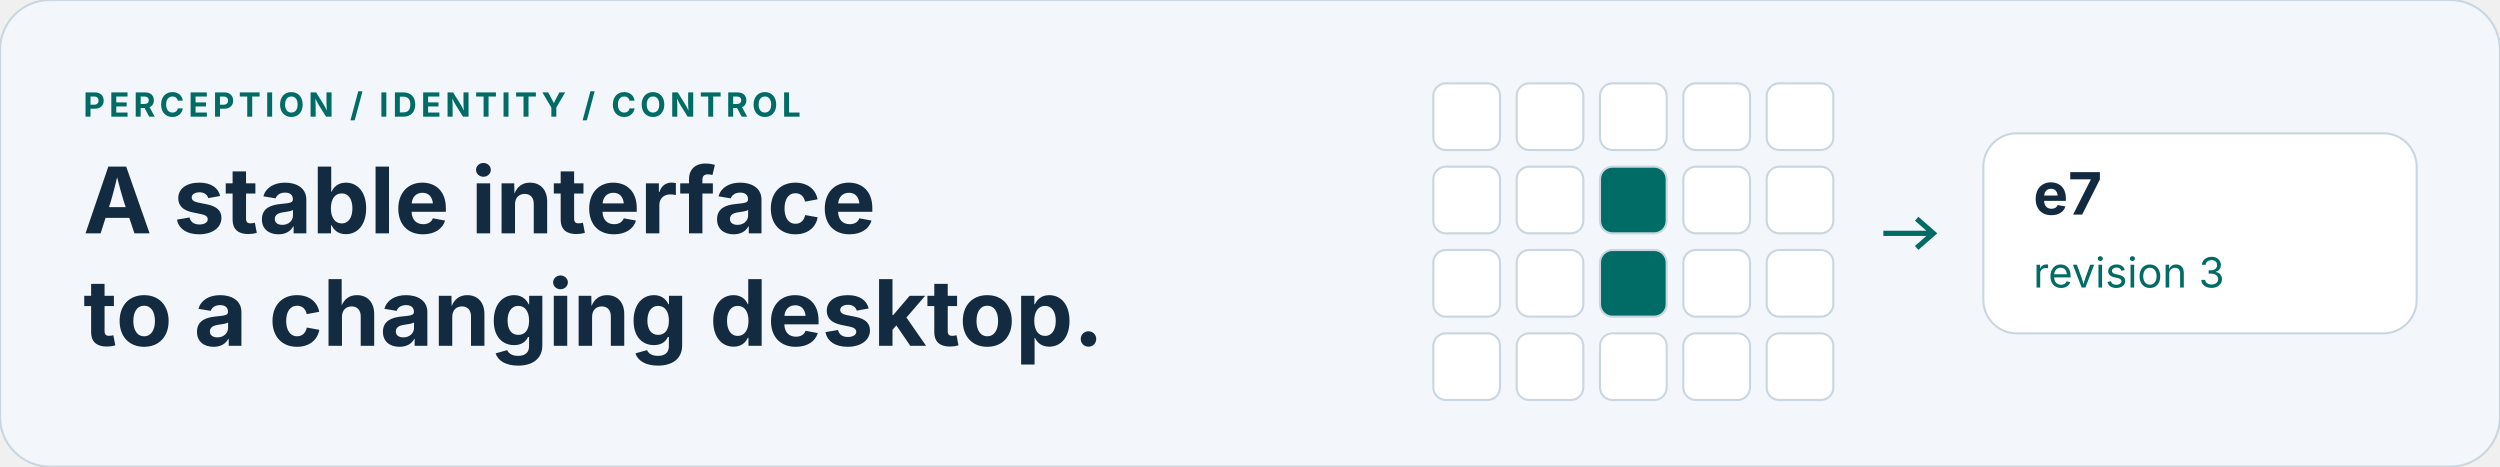
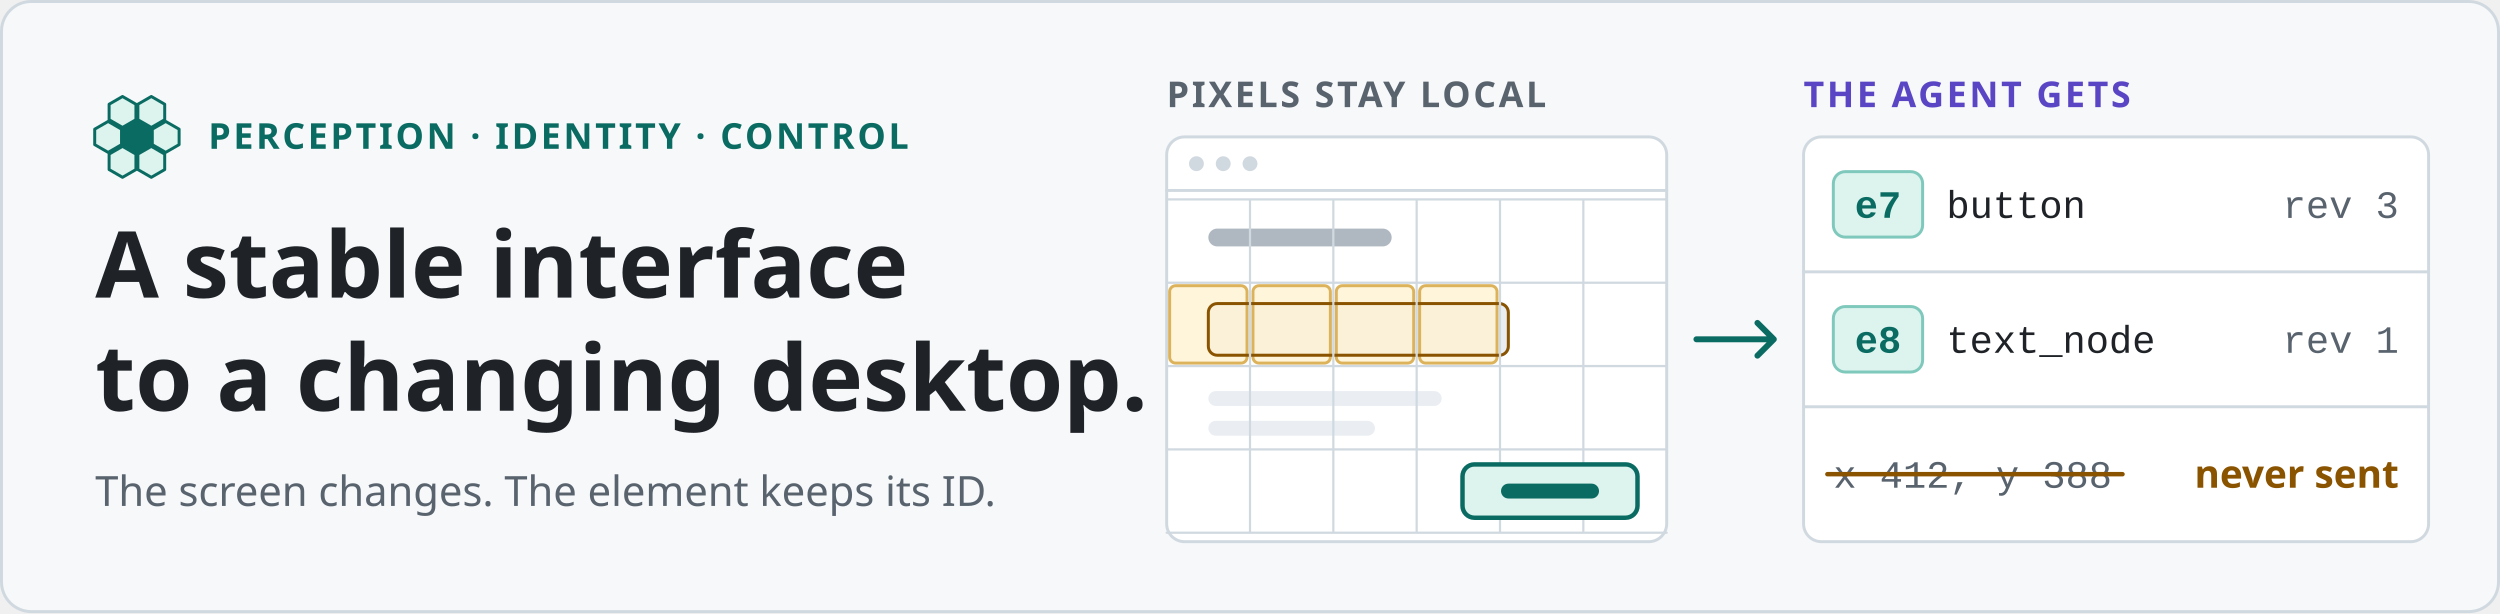
- <svg xmlns="http://www.w3.org/2000/svg" width="1200" height="224" aria-labelledby="title desc" role="img" viewBox="0 0 1200 224">
-   <style>text{font-family:system-ui,-apple-system,BlinkMacSystemFont,Segoe UI,sans-serif}</style>
-   <rect width="1200" height="224" fill="#f3f6fa" stroke="#cad6df" rx="24" />
-   <text x="40" y="56" fill="#006c65" font-size="16" font-weight="650" letter-spacing="2">PERCEPTION / IDENTITY / CONTROL</text>
-   <text x="40" y="112" fill="#132b40" font-size="44" font-weight="700">A stable interface</text>
-   <text x="40" y="166" fill="#132b40" font-size="44" font-weight="700">to a changing desktop.</text>
-   <rect width="32" height="32" x="688" y="40" fill="#fff" stroke="#cad6df" rx="6" />
-   <rect width="32" height="32" x="728" y="40" fill="#fff" stroke="#cad6df" rx="6" />
-   <rect width="32" height="32" x="768" y="40" fill="#fff" stroke="#cad6df" rx="6" />
-   <rect width="32" height="32" x="808" y="40" fill="#fff" stroke="#cad6df" rx="6" />
-   <rect width="32" height="32" x="848" y="40" fill="#fff" stroke="#cad6df" rx="6" />
-   <rect width="32" height="32" x="688" y="80" fill="#fff" stroke="#cad6df" rx="6" />
-   <rect width="32" height="32" x="728" y="80" fill="#fff" stroke="#cad6df" rx="6" />
-   <rect width="32" height="32" x="768" y="80" fill="#006c65" stroke="#cad6df" rx="6" />
-   <rect width="32" height="32" x="808" y="80" fill="#fff" stroke="#cad6df" rx="6" />
-   <rect width="32" height="32" x="848" y="80" fill="#fff" stroke="#cad6df" rx="6" />
-   <rect width="32" height="32" x="688" y="120" fill="#fff" stroke="#cad6df" rx="6" />
-   <rect width="32" height="32" x="728" y="120" fill="#fff" stroke="#cad6df" rx="6" />
-   <rect width="32" height="32" x="768" y="120" fill="#006c65" stroke="#cad6df" rx="6" />
-   <rect width="32" height="32" x="808" y="120" fill="#fff" stroke="#cad6df" rx="6" />
-   <rect width="32" height="32" x="848" y="120" fill="#fff" stroke="#cad6df" rx="6" />
-   <rect width="32" height="32" x="688" y="160" fill="#fff" stroke="#cad6df" rx="6" />
-   <rect width="32" height="32" x="728" y="160" fill="#fff" stroke="#cad6df" rx="6" />
-   <rect width="32" height="32" x="768" y="160" fill="#fff" stroke="#cad6df" rx="6" />
-   <rect width="32" height="32" x="808" y="160" fill="#fff" stroke="#cad6df" rx="6" />
-   <rect width="32" height="32" x="848" y="160" fill="#fff" stroke="#cad6df" rx="6" />
-   <path fill="none" stroke="#006c65" stroke-width="2.5" d="M904 112h24m-8-7 8 7-8 7" />
-   <rect width="208" height="96" x="952" y="64" fill="#fff" stroke="#cad6df" rx="16" />
-   <text x="976" y="103" fill="#132b40" font-size="28" font-weight="700">e7</text>
-   <text x="976" y="138" fill="#006c65" font-size="20">revision 3</text>
+ <svg xmlns="http://www.w3.org/2000/svg" viewBox="0 0 840 206" width="840" height="206" role="img" aria-labelledby="title desc">
+   <style>text{font-family:-apple-system,BlinkMacSystemFont,"Segoe UI","Noto Sans",Helvetica,Arial,sans-serif}.m{font-family:ui-monospace,SFMono-Regular,"SF Mono",Menlo,Consolas,"Liberation Mono",monospace}</style>
+   <rect x="0.5" y="0.5" width="839" height="205" rx="10" fill="#f6f8fa" stroke="#d1d9e0" />
+   <polygon points="50.5,48.6 46,51.2 41.5,48.6 41.5,43.4 46,40.8 50.5,43.4" fill="#0a6b62" stroke="#0a6b62" stroke-width="1" stroke-linejoin="round" />
+   <polygon points="60.18,48.6 55.67,51.2 51.17,48.6 51.17,43.4 55.67,40.8 60.18,43.4" fill="#dcf3ee" stroke="#0a6b62" stroke-width="1" stroke-linejoin="round" />
+   <polygon points="55.34,40.22 50.84,42.82 46.33,40.22 46.33,35.02 50.84,32.42 55.34,35.02" fill="#dcf3ee" stroke="#0a6b62" stroke-width="1" stroke-linejoin="round" />
+   <polygon points="45.67,40.22 41.16,42.82 36.66,40.22 36.66,35.02 41.16,32.42 45.67,35.02" fill="#dcf3ee" stroke="#0a6b62" stroke-width="1" stroke-linejoin="round" />
+   <polygon points="40.83,48.6 36.33,51.2 31.82,48.6 31.82,43.4 36.33,40.8 40.83,43.4" fill="#dcf3ee" stroke="#0a6b62" stroke-width="1" stroke-linejoin="round" />
+   <polygon points="45.67,56.98 41.16,59.58 36.66,56.98 36.66,51.78 41.16,49.18 45.67,51.78" fill="#dcf3ee" stroke="#0a6b62" stroke-width="1" stroke-linejoin="round" />
+   <polygon points="55.34,56.98 50.84,59.58 46.33,56.98 46.33,51.78 50.84,49.18 55.34,51.78" fill="#dcf3ee" stroke="#0a6b62" stroke-width="1" stroke-linejoin="round" />
+   <text x="70" y="50" font-size="12" fill="#0a6b62" font-weight="600" letter-spacing="0.9">PERCEPTION · IDENTITY · CONTROL</text>
+   <text x="32" y="100" font-size="31" fill="#1f2328" font-weight="700">A stable interface</text>
+   <text x="32" y="138" font-size="31" fill="#1f2328" font-weight="700">to a changing desktop.</text>
+   <text x="32" y="170" font-size="14" fill="#59636e">The screen changes. The element keeps its ID.</text>
+   <text x="392" y="36" font-size="12" fill="#59636e" font-weight="600" letter-spacing="0.9">PIXELS STAY LOCAL</text>
+   <rect x="392" y="46" width="168" height="136" rx="6" fill="#ffffff" stroke="#d1d9e0" />
+   <path d="M392 64h168" fill="none" stroke="#d1d9e0" stroke-width="1" stroke-linecap="round" stroke-linejoin="round" />
+   <circle cx="402" cy="55" r="2.5" fill="#d1d9e0" />
+   <circle cx="411" cy="55" r="2.5" fill="#d1d9e0" />
+   <circle cx="420" cy="55" r="2.5" fill="#d1d9e0" />
+   <rect x="406" y="76.8" width="61.6" height="6" rx="3" fill="#afb8c1" />
+   <rect x="406" y="102" width="100.8" height="17.36" rx="3" fill="#eaeef2" stroke="#d1d9e0" />
+   <rect x="406" y="131.4" width="78.4" height="5" rx="2.5" fill="#eaeef2" />
+   <rect x="406" y="141.4" width="56" height="5" rx="2.5" fill="#eaeef2" />
+   <rect x="393" y="96" width="26" height="26" rx="2" fill="#fff1cf" stroke="#dcb25a" fill-opacity="0.75" />
+   <rect x="421" y="96" width="26" height="26" rx="2" fill="#fff1cf" stroke="#dcb25a" fill-opacity="0.75" />
+   <rect x="449" y="96" width="26" height="26" rx="2" fill="#fff1cf" stroke="#dcb25a" fill-opacity="0.75" />
+   <rect x="477" y="96" width="26" height="26" rx="2" fill="#fff1cf" stroke="#dcb25a" fill-opacity="0.75" />
+   <rect x="406" y="102" width="100.8" height="17.36" rx="3" fill="none" stroke="#8a5300" />
+   <path d="M420 67v112M448 67v112M476 67v112M504 67v112M532 67v112M392 67h168M392 95h168M392 123h168M392 151h168M392 179h168" fill="none" stroke="#d1d9e0" stroke-width="0.75" stroke-linecap="round" stroke-linejoin="round" />
+   <rect x="491.4" y="156.04" width="58.8" height="17.92" rx="4" fill="#dcf3ee" stroke="#0a6b62" stroke-width="1.5" />
+   <rect x="504.34" y="162.5" width="32.93" height="5" rx="2.5" fill="#0a6b62" />
+   <path d="M570 114L596 114M590.5 108.5L596 114L590.5 119.5" fill="none" stroke="#0a6b62" stroke-width="2" stroke-linecap="round" stroke-linejoin="round" />
+   <text x="606" y="36" font-size="12" fill="#5a45c4" font-weight="600" letter-spacing="0.9">THE AGENT GETS</text>
+   <rect x="606" y="46" width="210" height="136" rx="6" fill="#ffffff" stroke="#d1d9e0" />
+   <rect x="616" y="57.67" width="30" height="22" rx="4" fill="#dcf3ee" stroke="#7fc8bc" />
+   <text x="631" y="73.17" font-size="13" fill="#0a6b62" font-weight="600" text-anchor="middle" class="m">e7</text>
+   <text x="654" y="73.22" font-size="13" fill="#1f2328" class="m">button</text>
+   <text x="806" y="73.22" font-size="13" fill="#59636e" text-anchor="end" class="m">rev 3</text>
+   <path d="M606 91.33h210" fill="none" stroke="#d1d9e0" stroke-width="1" stroke-linecap="round" stroke-linejoin="round" />
+   <rect x="616" y="103" width="30" height="22" rx="4" fill="#dcf3ee" stroke="#7fc8bc" />
+   <text x="631" y="118.5" font-size="13" fill="#0a6b62" font-weight="600" text-anchor="middle" class="m">e8</text>
+   <text x="654" y="118.55" font-size="13" fill="#1f2328" class="m">text_node</text>
+   <text x="806" y="118.55" font-size="13" fill="#59636e" text-anchor="end" class="m">rev 1</text>
+   <path d="M606 136.67h210" fill="none" stroke="#d1d9e0" stroke-width="1" stroke-linecap="round" stroke-linejoin="round" />
+   <text x="616" y="163.88" font-size="13" fill="#59636e" class="m">x 412, y 388</text>
+   <path d="M614 159.33h99.16" fill="none" stroke="#8a5300" stroke-width="1.5" stroke-linecap="round" stroke-linejoin="round" />
+   <text x="806" y="163.88" font-size="13" fill="#8a5300" font-weight="600" text-anchor="end">never sent</text>
</svg>
